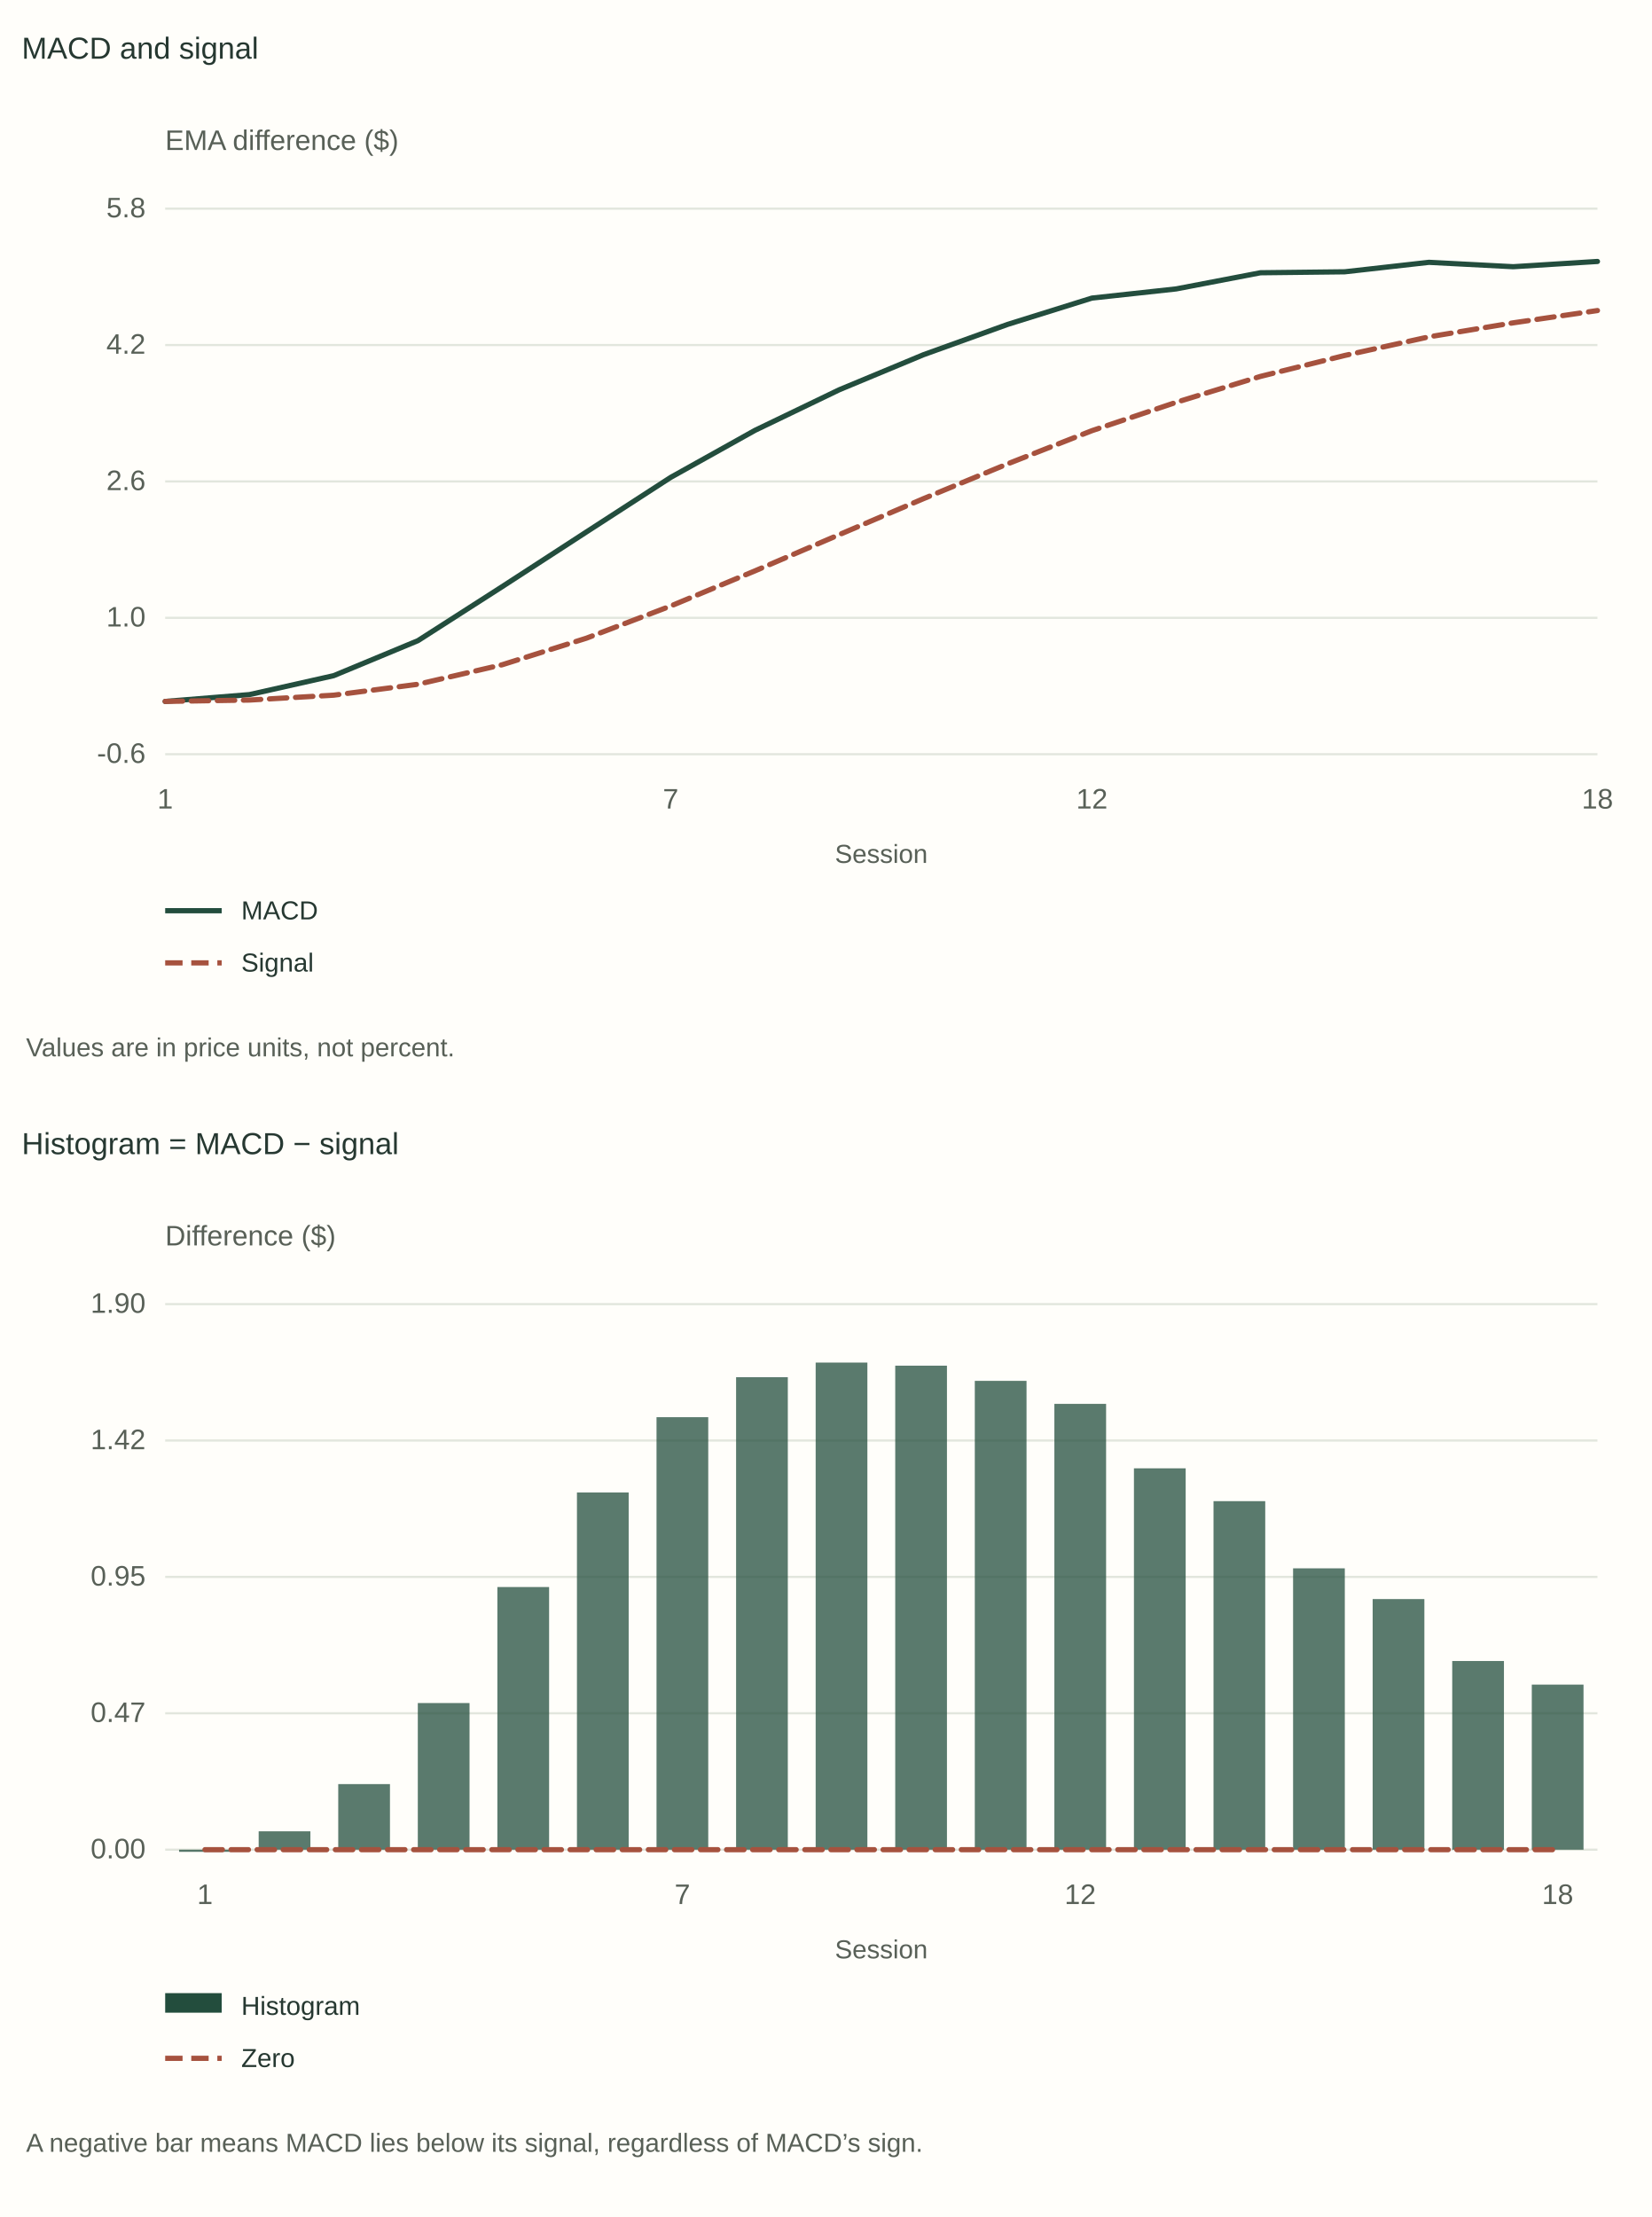
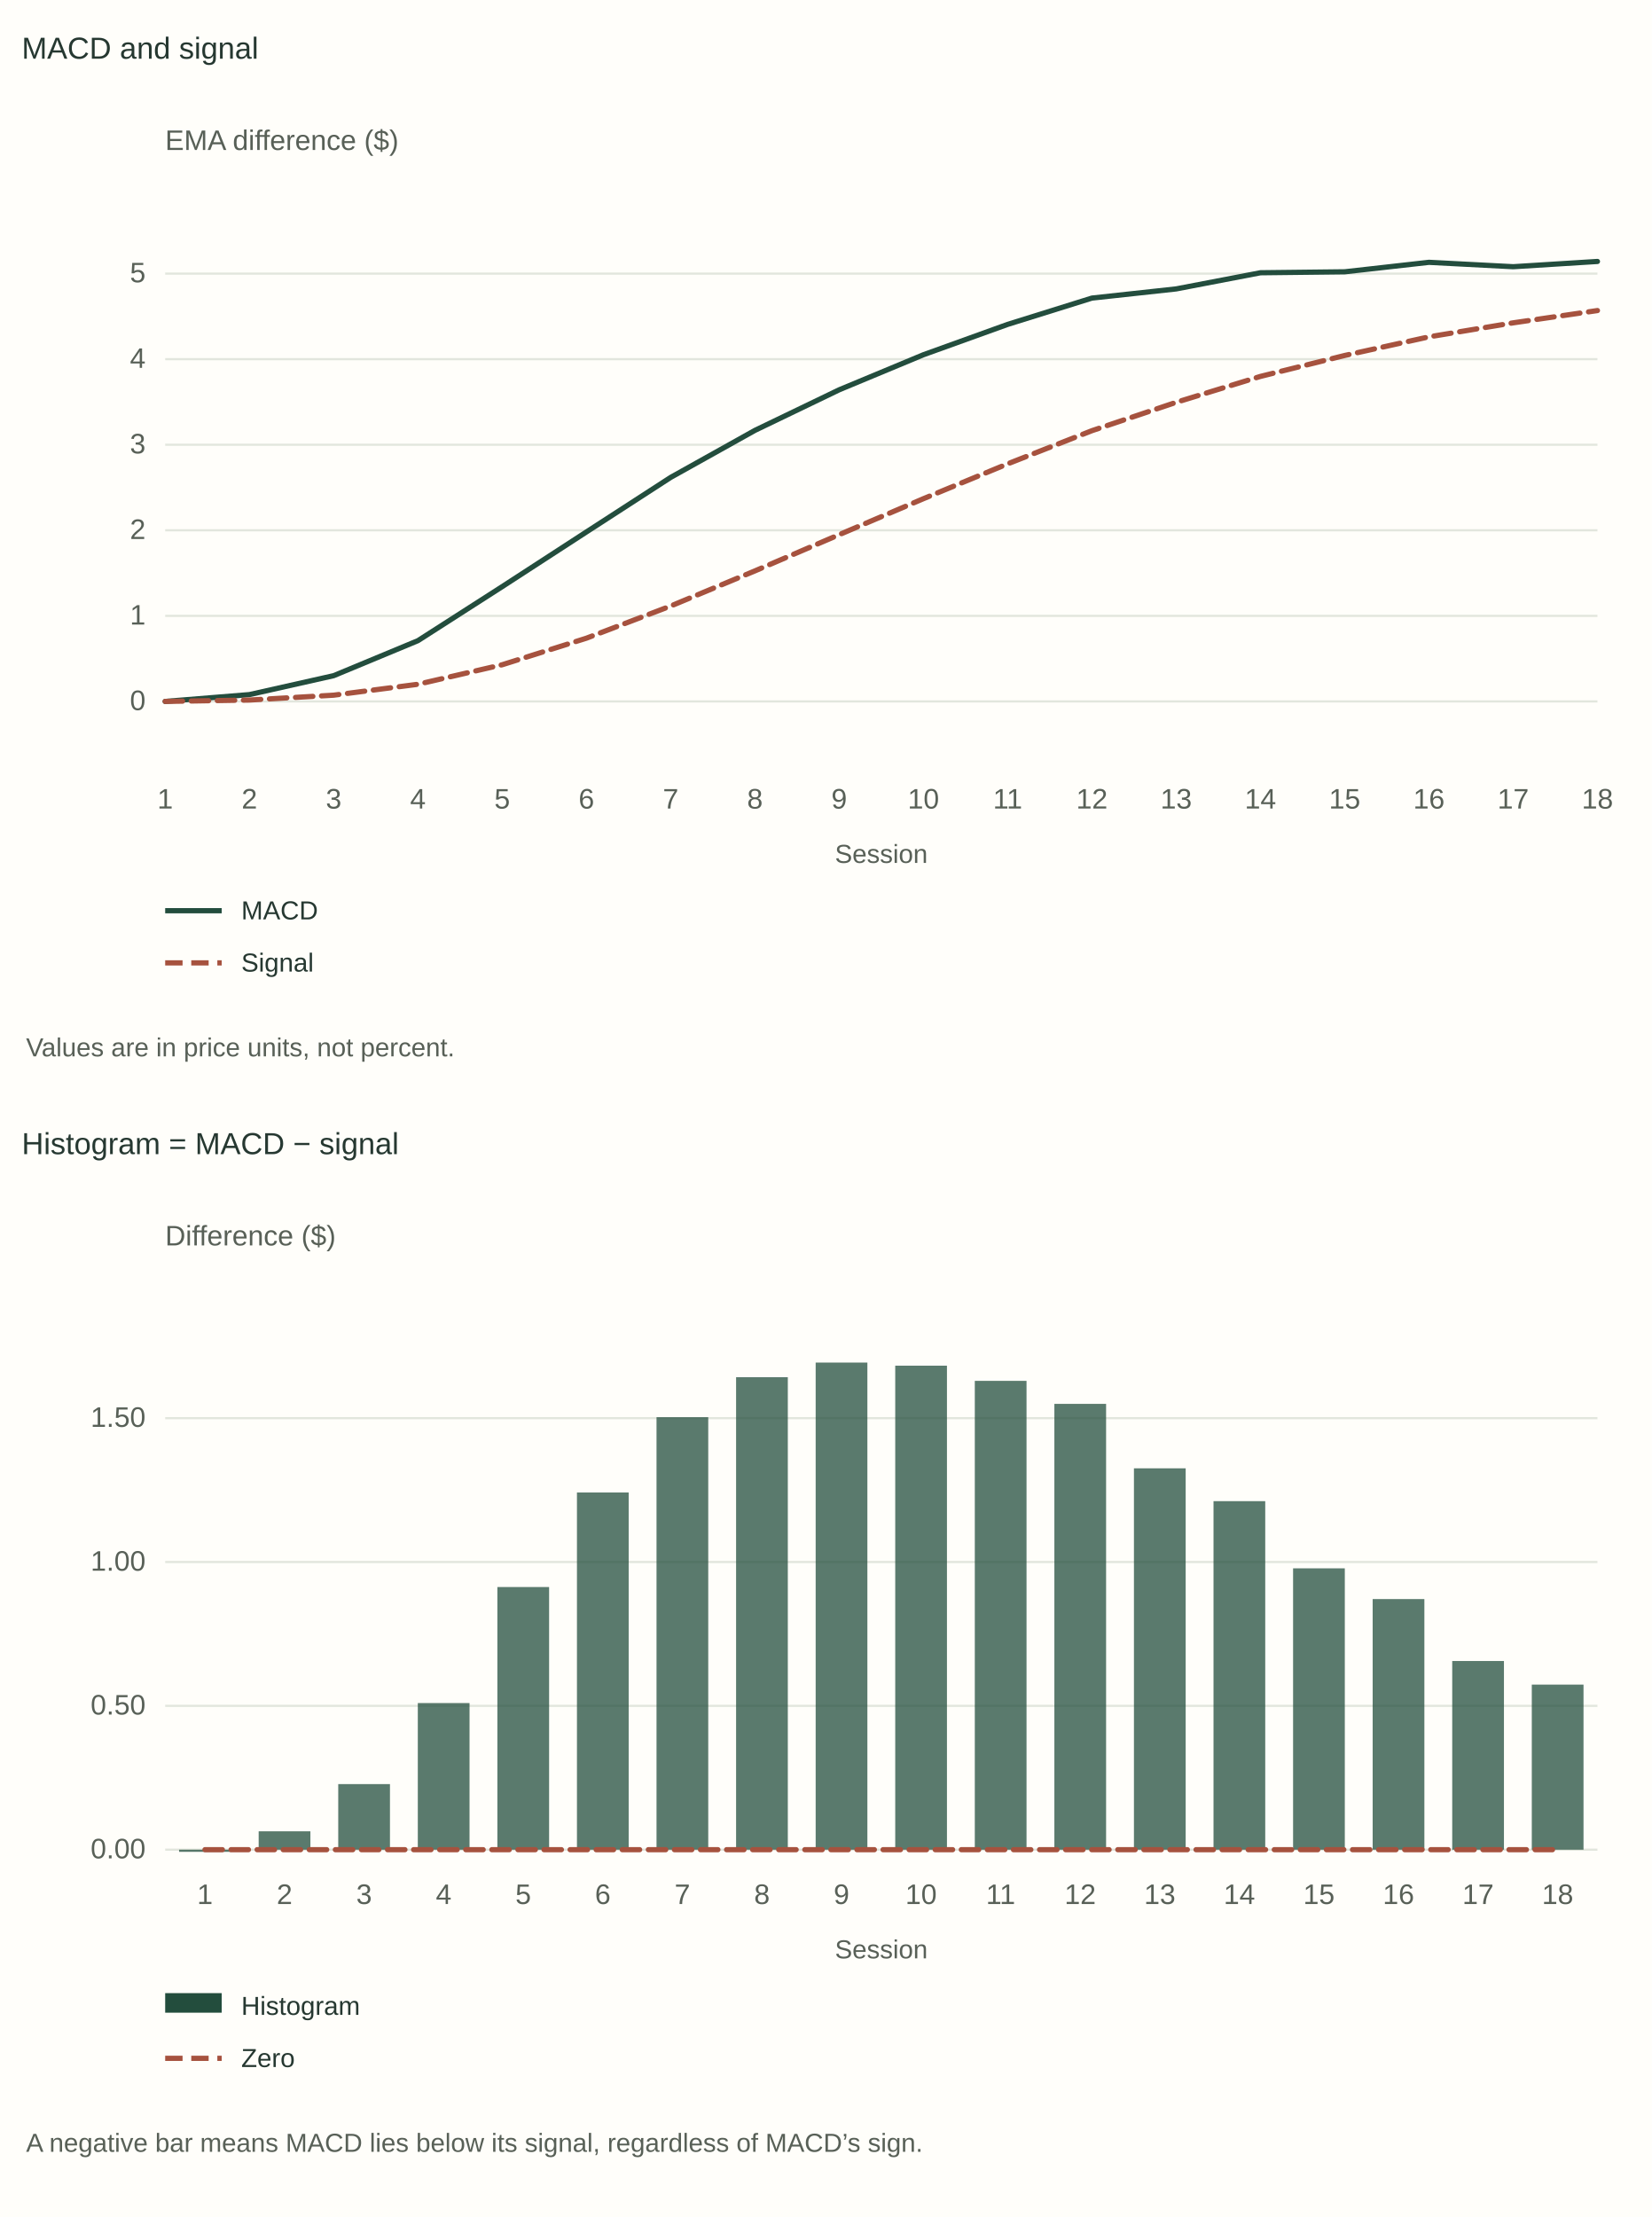
<svg xmlns="http://www.w3.org/2000/svg" viewBox="0 0 760 1020" role="img" aria-label="Same closes: MACD, signal, histogram">
  <style>.af-text{font-family:Arial,sans-serif;fill:#263831}</style>
  <rect width="760" height="1020" fill="#fffefa" />
  <text class="af-text" x="10" y="27" text-anchor="start" style="font-size:14px;font-weight:500;fill:#263831;">MACD and signal</text>
  <g transform="translate(0 50)">
    <text class="af-text" x="76" y="19" text-anchor="start" style="font-size:13px;font-weight:400;fill:#586057;">EMA difference ($)</text>
-     <line x1="76" y1="297" x2="735" y2="297" stroke="#e2e6dd" />
-     <text class="af-text" x="67" y="301" text-anchor="end" style="font-size:13px;font-weight:400;fill:#586057;">-0.6</text>
-     <line x1="76" y1="234.25" x2="735" y2="234.25" stroke="#e2e6dd" />
-     <text class="af-text" x="67" y="238.25" text-anchor="end" style="font-size:13px;font-weight:400;fill:#586057;">1.0</text>
-     <line x1="76" y1="171.5" x2="735" y2="171.5" stroke="#e2e6dd" />
-     <text class="af-text" x="67" y="175.5" text-anchor="end" style="font-size:13px;font-weight:400;fill:#586057;">2.6</text>
-     <line x1="76" y1="108.75" x2="735" y2="108.75" stroke="#e2e6dd" />
-     <text class="af-text" x="67" y="112.75" text-anchor="end" style="font-size:13px;font-weight:400;fill:#586057;">4.2</text>
-     <line x1="76" y1="46" x2="735" y2="46" stroke="#e2e6dd" />
-     <text class="af-text" x="67" y="50" text-anchor="end" style="font-size:13px;font-weight:400;fill:#586057;">5.8</text>
+     <line x1="76" y1="272.71" x2="735" y2="272.71" stroke="#e2e6dd" />
+     <text class="af-text" x="67" y="276.71" text-anchor="end" style="font-size:13px;font-weight:400;fill:#586057;">0</text>
+     <line x1="76" y1="233.344" x2="735" y2="233.344" stroke="#e2e6dd" />
+     <text class="af-text" x="67" y="237.344" text-anchor="end" style="font-size:13px;font-weight:400;fill:#586057;">1</text>
+     <line x1="76" y1="193.979" x2="735" y2="193.979" stroke="#e2e6dd" />
+     <text class="af-text" x="67" y="197.979" text-anchor="end" style="font-size:13px;font-weight:400;fill:#586057;">2</text>
+     <line x1="76" y1="154.613" x2="735" y2="154.613" stroke="#e2e6dd" />
+     <text class="af-text" x="67" y="158.613" text-anchor="end" style="font-size:13px;font-weight:400;fill:#586057;">3</text>
+     <line x1="76" y1="115.247" x2="735" y2="115.247" stroke="#e2e6dd" />
+     <text class="af-text" x="67" y="119.247" text-anchor="end" style="font-size:13px;font-weight:400;fill:#586057;">4</text>
+     <line x1="76" y1="75.882" x2="735" y2="75.882" stroke="#e2e6dd" />
+     <text class="af-text" x="67" y="79.882" text-anchor="end" style="font-size:13px;font-weight:400;fill:#586057;">5</text>
    <text class="af-text" x="76" y="322" text-anchor="middle" style="font-size:13px;font-weight:400;fill:#586057;">1</text>
+     <text class="af-text" x="114.765" y="322" text-anchor="middle" style="font-size:13px;font-weight:400;fill:#586057;">2</text>
+     <text class="af-text" x="153.529" y="322" text-anchor="middle" style="font-size:13px;font-weight:400;fill:#586057;">3</text>
+     <text class="af-text" x="192.294" y="322" text-anchor="middle" style="font-size:13px;font-weight:400;fill:#586057;">4</text>
+     <text class="af-text" x="231.059" y="322" text-anchor="middle" style="font-size:13px;font-weight:400;fill:#586057;">5</text>
+     <text class="af-text" x="269.824" y="322" text-anchor="middle" style="font-size:13px;font-weight:400;fill:#586057;">6</text>
    <text class="af-text" x="308.588" y="322" text-anchor="middle" style="font-size:13px;font-weight:400;fill:#586057;">7</text>
+     <text class="af-text" x="347.353" y="322" text-anchor="middle" style="font-size:13px;font-weight:400;fill:#586057;">8</text>
+     <text class="af-text" x="386.118" y="322" text-anchor="middle" style="font-size:13px;font-weight:400;fill:#586057;">9</text>
+     <text class="af-text" x="424.882" y="322" text-anchor="middle" style="font-size:13px;font-weight:400;fill:#586057;">10</text>
+     <text class="af-text" x="463.647" y="322" text-anchor="middle" style="font-size:13px;font-weight:400;fill:#586057;">11</text>
    <text class="af-text" x="502.412" y="322" text-anchor="middle" style="font-size:13px;font-weight:400;fill:#586057;">12</text>
+     <text class="af-text" x="541.176" y="322" text-anchor="middle" style="font-size:13px;font-weight:400;fill:#586057;">13</text>
+     <text class="af-text" x="579.941" y="322" text-anchor="middle" style="font-size:13px;font-weight:400;fill:#586057;">14</text>
+     <text class="af-text" x="618.706" y="322" text-anchor="middle" style="font-size:13px;font-weight:400;fill:#586057;">15</text>
+     <text class="af-text" x="657.471" y="322" text-anchor="middle" style="font-size:13px;font-weight:400;fill:#586057;">16</text>
+     <text class="af-text" x="696.235" y="322" text-anchor="middle" style="font-size:13px;font-weight:400;fill:#586057;">17</text>
    <text class="af-text" x="735" y="322" text-anchor="middle" style="font-size:13px;font-weight:400;fill:#586057;">18</text>
    <text class="af-text" x="405.5" y="347" text-anchor="middle" style="font-size:12px;font-weight:400;fill:#586057;">Session</text>
    <path data-series="0" d="M76.00,272.71 L114.76,269.57 L153.53,260.86 L192.29,244.76 L231.06,219.90 L269.82,194.74 L308.59,169.64 L347.35,148.01 L386.12,129.34 L424.88,113.21 L463.65,99.24 L502.41,87.14 L541.18,82.92 L579.94,75.49 L618.71,75.05 L657.47,70.69 L696.24,72.71 L735.00,70.29 " fill="none" stroke="#234d3d" stroke-width="2.4" stroke-linecap="round" stroke-linejoin="round" />
    <path data-series="1" d="M76.00,272.71 L114.76,272.08 L153.53,269.84 L192.29,264.82 L231.06,255.84 L269.82,243.62 L308.59,228.82 L347.35,212.66 L386.12,195.99 L424.88,179.44 L463.65,163.40 L502.41,148.15 L541.18,135.10 L579.94,123.18 L618.71,113.55 L657.47,104.98 L696.24,98.53 L735.00,92.88 " fill="none" stroke="#a6523e" stroke-width="2.4" stroke-linecap="round" stroke-linejoin="round" stroke-dasharray="8 4" />
    <line x1="76" x2="102" y1="369" y2="369" stroke="#234d3d" stroke-width="2.4" />
    <text class="af-text" x="111" y="373" text-anchor="start" style="font-size:12px;font-weight:400;fill:#263831;">MACD</text>
    <line x1="76" x2="102" y1="393" y2="393" stroke="#a6523e" stroke-width="2.4" stroke-dasharray="8 4" />
    <text class="af-text" x="111" y="397" text-anchor="start" style="font-size:12px;font-weight:400;fill:#263831;">Signal</text>
  </g>
  <text class="af-text" x="12" y="486" text-anchor="start" style="font-size:12px;font-weight:400;fill:#586057;">Values are in price units, not percent.</text>
  <text class="af-text" x="10" y="531" text-anchor="start" style="font-size:14px;font-weight:500;fill:#263831;">Histogram = MACD − signal</text>
  <g transform="translate(0 554)">
    <text class="af-text" x="76" y="19" text-anchor="start" style="font-size:13px;font-weight:400;fill:#586057;">Difference ($)</text>
    <line x1="76" y1="297" x2="735" y2="297" stroke="#e2e6dd" />
    <text class="af-text" x="67" y="301" text-anchor="end" style="font-size:13px;font-weight:400;fill:#586057;">0.00</text>
-     <line x1="76" y1="234.25" x2="735" y2="234.25" stroke="#e2e6dd" />
-     <text class="af-text" x="67" y="238.25" text-anchor="end" style="font-size:13px;font-weight:400;fill:#586057;">0.47</text>
-     <line x1="76" y1="171.5" x2="735" y2="171.5" stroke="#e2e6dd" />
-     <text class="af-text" x="67" y="175.5" text-anchor="end" style="font-size:13px;font-weight:400;fill:#586057;">0.95</text>
-     <line x1="76" y1="108.75" x2="735" y2="108.75" stroke="#e2e6dd" />
-     <text class="af-text" x="67" y="112.75" text-anchor="end" style="font-size:13px;font-weight:400;fill:#586057;">1.42</text>
-     <line x1="76" y1="46" x2="735" y2="46" stroke="#e2e6dd" />
-     <text class="af-text" x="67" y="50" text-anchor="end" style="font-size:13px;font-weight:400;fill:#586057;">1.90</text>
+     <line x1="76" y1="230.824" x2="735" y2="230.824" stroke="#e2e6dd" />
+     <text class="af-text" x="67" y="234.824" text-anchor="end" style="font-size:13px;font-weight:400;fill:#586057;">0.50</text>
+     <line x1="76" y1="164.648" x2="735" y2="164.648" stroke="#e2e6dd" />
+     <text class="af-text" x="67" y="168.648" text-anchor="end" style="font-size:13px;font-weight:400;fill:#586057;">1.00</text>
+     <line x1="76" y1="98.472" x2="735" y2="98.472" stroke="#e2e6dd" />
+     <text class="af-text" x="67" y="102.472" text-anchor="end" style="font-size:13px;font-weight:400;fill:#586057;">1.50</text>
    <text class="af-text" x="94.306" y="322" text-anchor="middle" style="font-size:13px;font-weight:400;fill:#586057;">1</text>
+     <text class="af-text" x="130.917" y="322" text-anchor="middle" style="font-size:13px;font-weight:400;fill:#586057;">2</text>
+     <text class="af-text" x="167.528" y="322" text-anchor="middle" style="font-size:13px;font-weight:400;fill:#586057;">3</text>
+     <text class="af-text" x="204.139" y="322" text-anchor="middle" style="font-size:13px;font-weight:400;fill:#586057;">4</text>
+     <text class="af-text" x="240.75" y="322" text-anchor="middle" style="font-size:13px;font-weight:400;fill:#586057;">5</text>
+     <text class="af-text" x="277.361" y="322" text-anchor="middle" style="font-size:13px;font-weight:400;fill:#586057;">6</text>
    <text class="af-text" x="313.972" y="322" text-anchor="middle" style="font-size:13px;font-weight:400;fill:#586057;">7</text>
+     <text class="af-text" x="350.583" y="322" text-anchor="middle" style="font-size:13px;font-weight:400;fill:#586057;">8</text>
+     <text class="af-text" x="387.194" y="322" text-anchor="middle" style="font-size:13px;font-weight:400;fill:#586057;">9</text>
+     <text class="af-text" x="423.806" y="322" text-anchor="middle" style="font-size:13px;font-weight:400;fill:#586057;">10</text>
+     <text class="af-text" x="460.417" y="322" text-anchor="middle" style="font-size:13px;font-weight:400;fill:#586057;">11</text>
    <text class="af-text" x="497.028" y="322" text-anchor="middle" style="font-size:13px;font-weight:400;fill:#586057;">12</text>
+     <text class="af-text" x="533.639" y="322" text-anchor="middle" style="font-size:13px;font-weight:400;fill:#586057;">13</text>
+     <text class="af-text" x="570.25" y="322" text-anchor="middle" style="font-size:13px;font-weight:400;fill:#586057;">14</text>
+     <text class="af-text" x="606.861" y="322" text-anchor="middle" style="font-size:13px;font-weight:400;fill:#586057;">15</text>
+     <text class="af-text" x="643.472" y="322" text-anchor="middle" style="font-size:13px;font-weight:400;fill:#586057;">16</text>
+     <text class="af-text" x="680.083" y="322" text-anchor="middle" style="font-size:13px;font-weight:400;fill:#586057;">17</text>
    <text class="af-text" x="716.694" y="322" text-anchor="middle" style="font-size:13px;font-weight:400;fill:#586057;">18</text>
    <text class="af-text" x="405.5" y="347" text-anchor="middle" style="font-size:12px;font-weight:400;fill:#586057;">Session</text>
    <rect x="82.407" y="297" width="23.797" height="1" fill="#234d3d" opacity=".75" />
    <rect x="119.018" y="288.554" width="23.797" height="8.446" fill="#234d3d" opacity=".75" />
    <rect x="155.629" y="266.829" width="23.797" height="30.171" fill="#234d3d" opacity=".75" />
    <rect x="192.24" y="229.542" width="23.797" height="67.458" fill="#234d3d" opacity=".75" />
    <rect x="228.851" y="176.164" width="23.797" height="120.836" fill="#234d3d" opacity=".75" />
    <rect x="265.462" y="132.667" width="23.797" height="164.333" fill="#234d3d" opacity=".75" />
    <rect x="302.074" y="98.017" width="23.797" height="198.983" fill="#234d3d" opacity=".75" />
    <rect x="338.685" y="79.629" width="23.797" height="217.371" fill="#234d3d" opacity=".75" />
    <rect x="375.296" y="72.893" width="23.797" height="224.107" fill="#234d3d" opacity=".75" />
    <rect x="411.907" y="74.324" width="23.797" height="222.676" fill="#234d3d" opacity=".75" />
    <rect x="448.518" y="81.307" width="23.797" height="215.693" fill="#234d3d" opacity=".75" />
    <rect x="485.129" y="91.894" width="23.797" height="205.106" fill="#234d3d" opacity=".75" />
    <rect x="521.74" y="121.547" width="23.797" height="175.453" fill="#234d3d" opacity=".75" />
    <rect x="558.351" y="136.655" width="23.797" height="160.345" fill="#234d3d" opacity=".75" />
    <rect x="594.962" y="167.56" width="23.797" height="129.44" fill="#234d3d" opacity=".75" />
    <rect x="631.574" y="181.702" width="23.797" height="115.298" fill="#234d3d" opacity=".75" />
    <rect x="668.185" y="210.198" width="23.797" height="86.802" fill="#234d3d" opacity=".75" />
    <rect x="704.796" y="221.055" width="23.797" height="75.945" fill="#234d3d" opacity=".75" />
    <path data-series="1" d="M94.31,297.00 L130.92,297.00 L167.53,297.00 L204.14,297.00 L240.75,297.00 L277.36,297.00 L313.97,297.00 L350.58,297.00 L387.19,297.00 L423.81,297.00 L460.42,297.00 L497.03,297.00 L533.64,297.00 L570.25,297.00 L606.86,297.00 L643.47,297.00 L680.08,297.00 L716.69,297.00 " fill="none" stroke="#a6523e" stroke-width="2.4" stroke-linecap="round" stroke-linejoin="round" stroke-dasharray="8 4" />
    <rect x="76" y="363" width="26" height="9" fill="#234d3d" />
    <text class="af-text" x="111" y="373" text-anchor="start" style="font-size:12px;font-weight:400;fill:#263831;">Histogram</text>
    <line x1="76" x2="102" y1="393" y2="393" stroke="#a6523e" stroke-width="2.4" stroke-dasharray="8 4" />
    <text class="af-text" x="111" y="397" text-anchor="start" style="font-size:12px;font-weight:400;fill:#263831;">Zero</text>
  </g>
  <text class="af-text" x="12" y="990" text-anchor="start" style="font-size:12px;font-weight:400;fill:#586057;">A negative bar means MACD lies below its signal, regardless of MACD’s sign.</text>
</svg>
